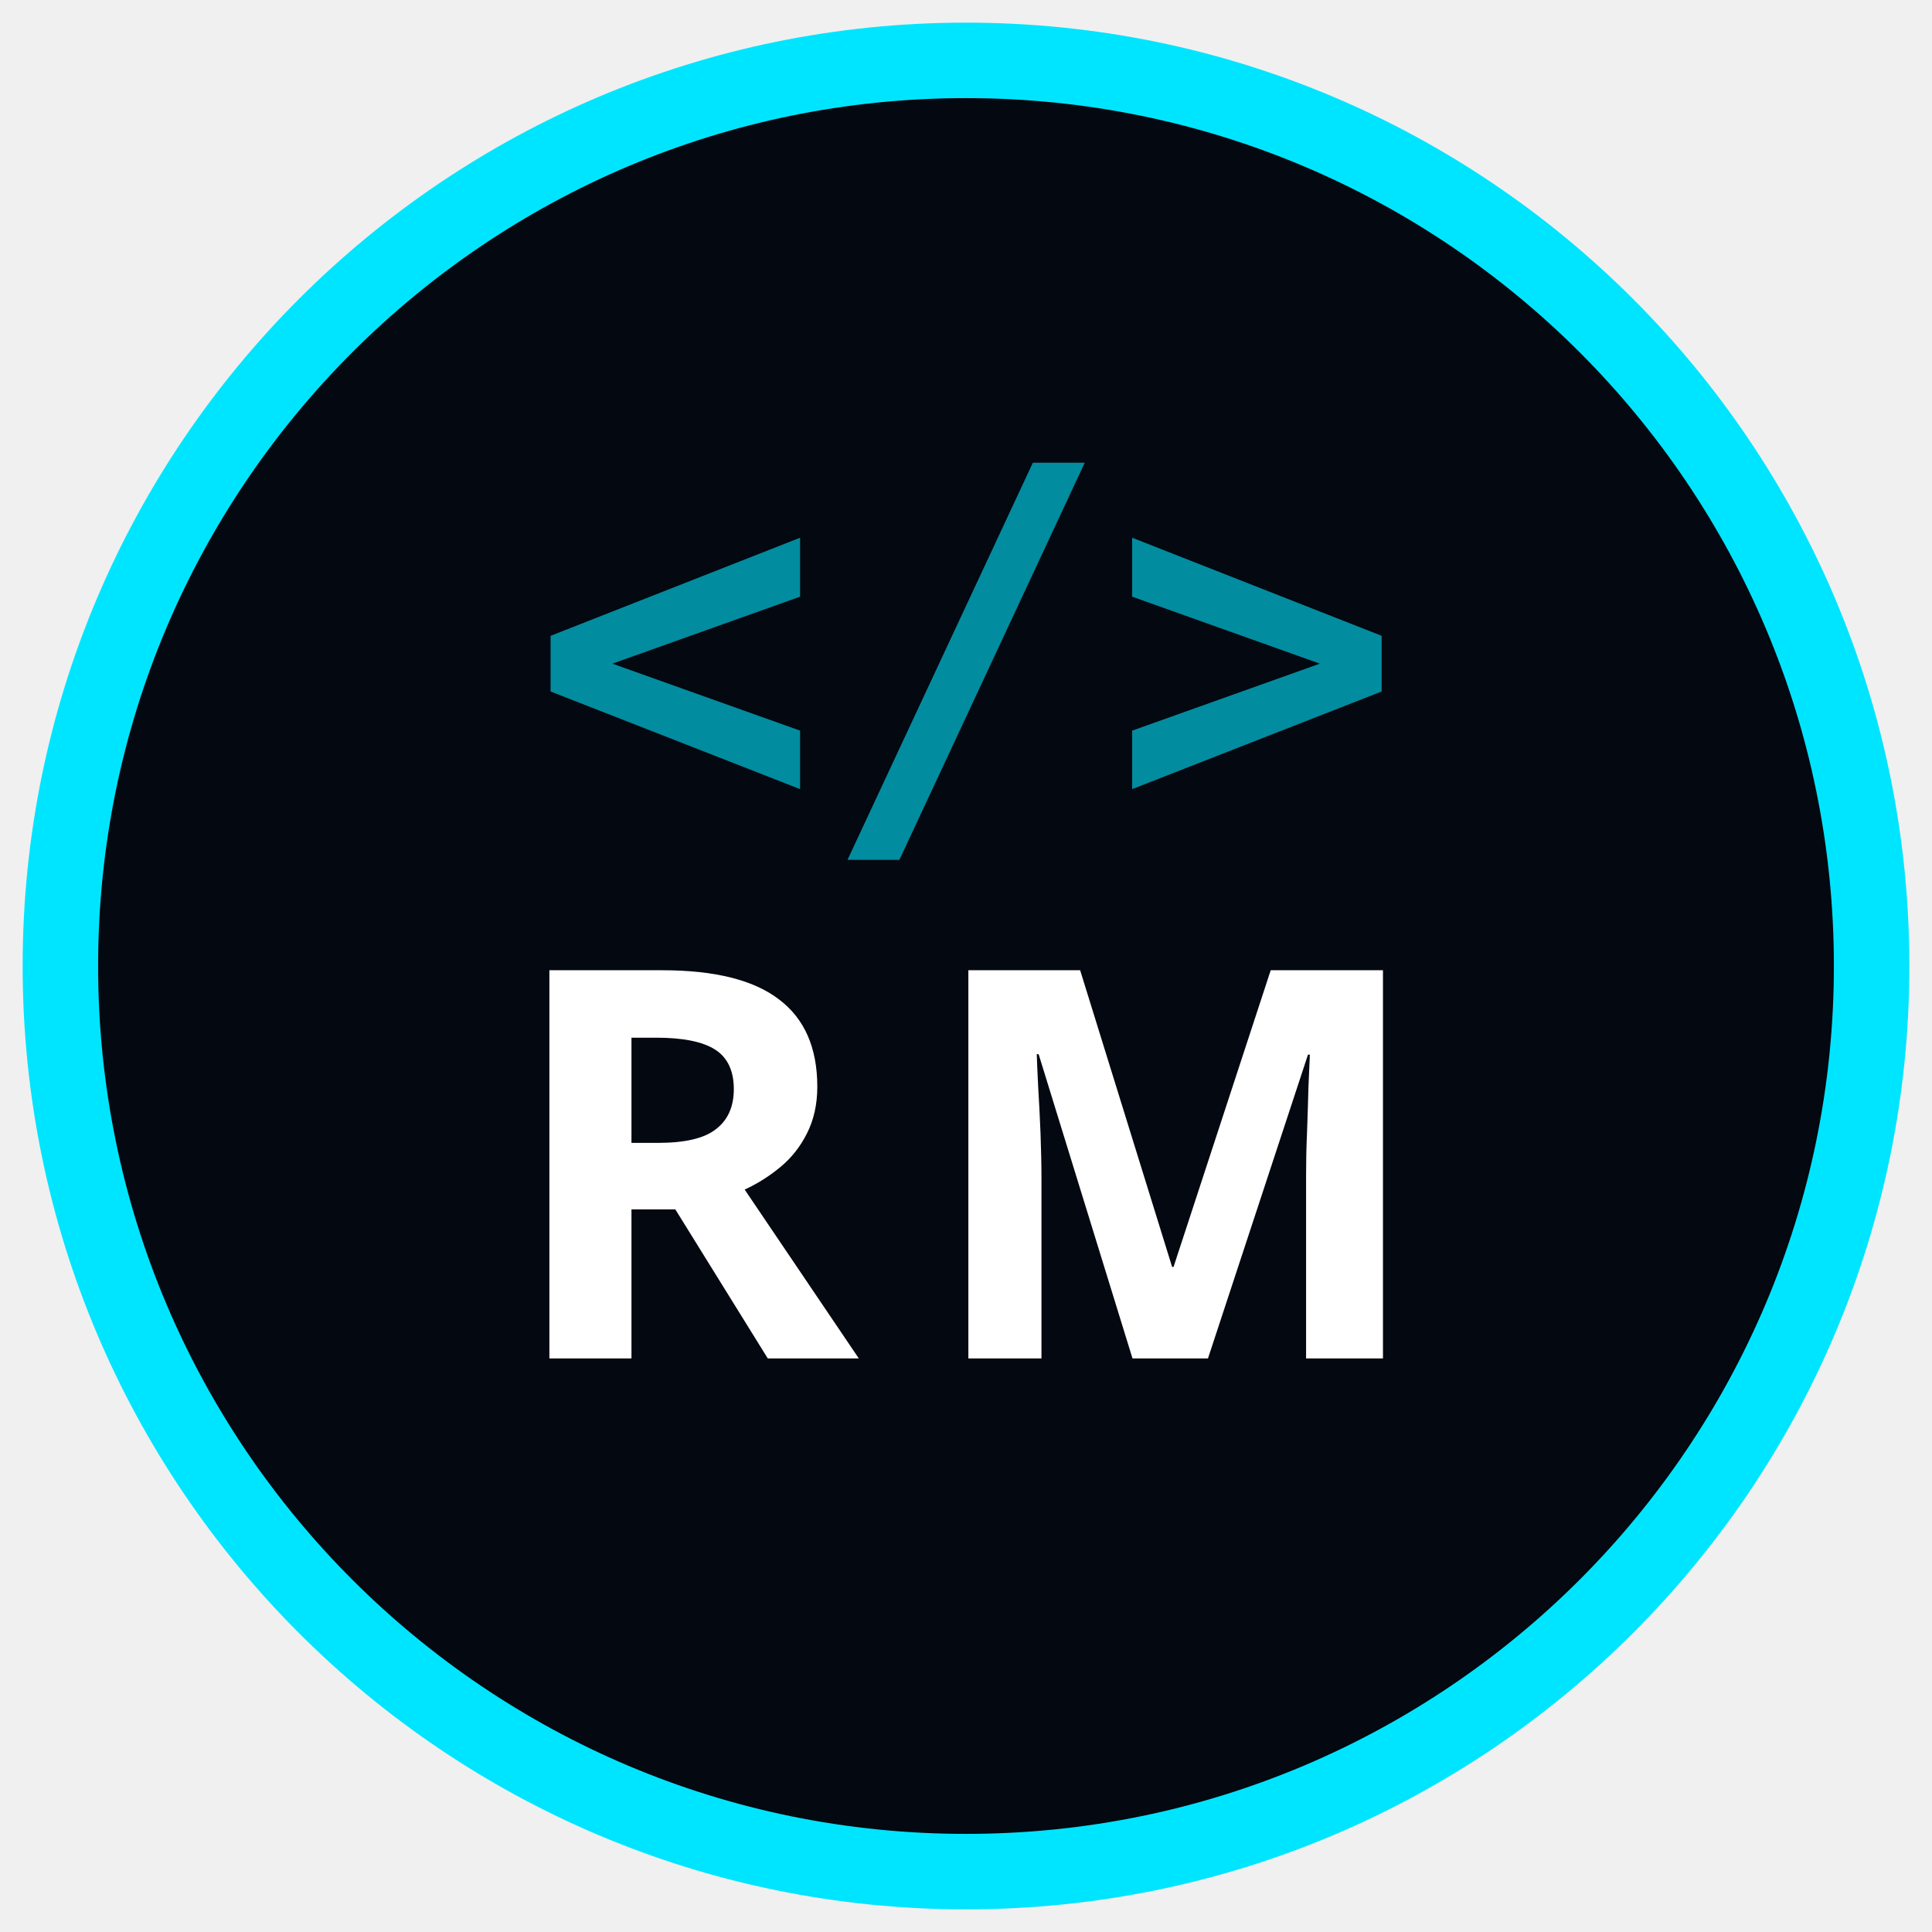
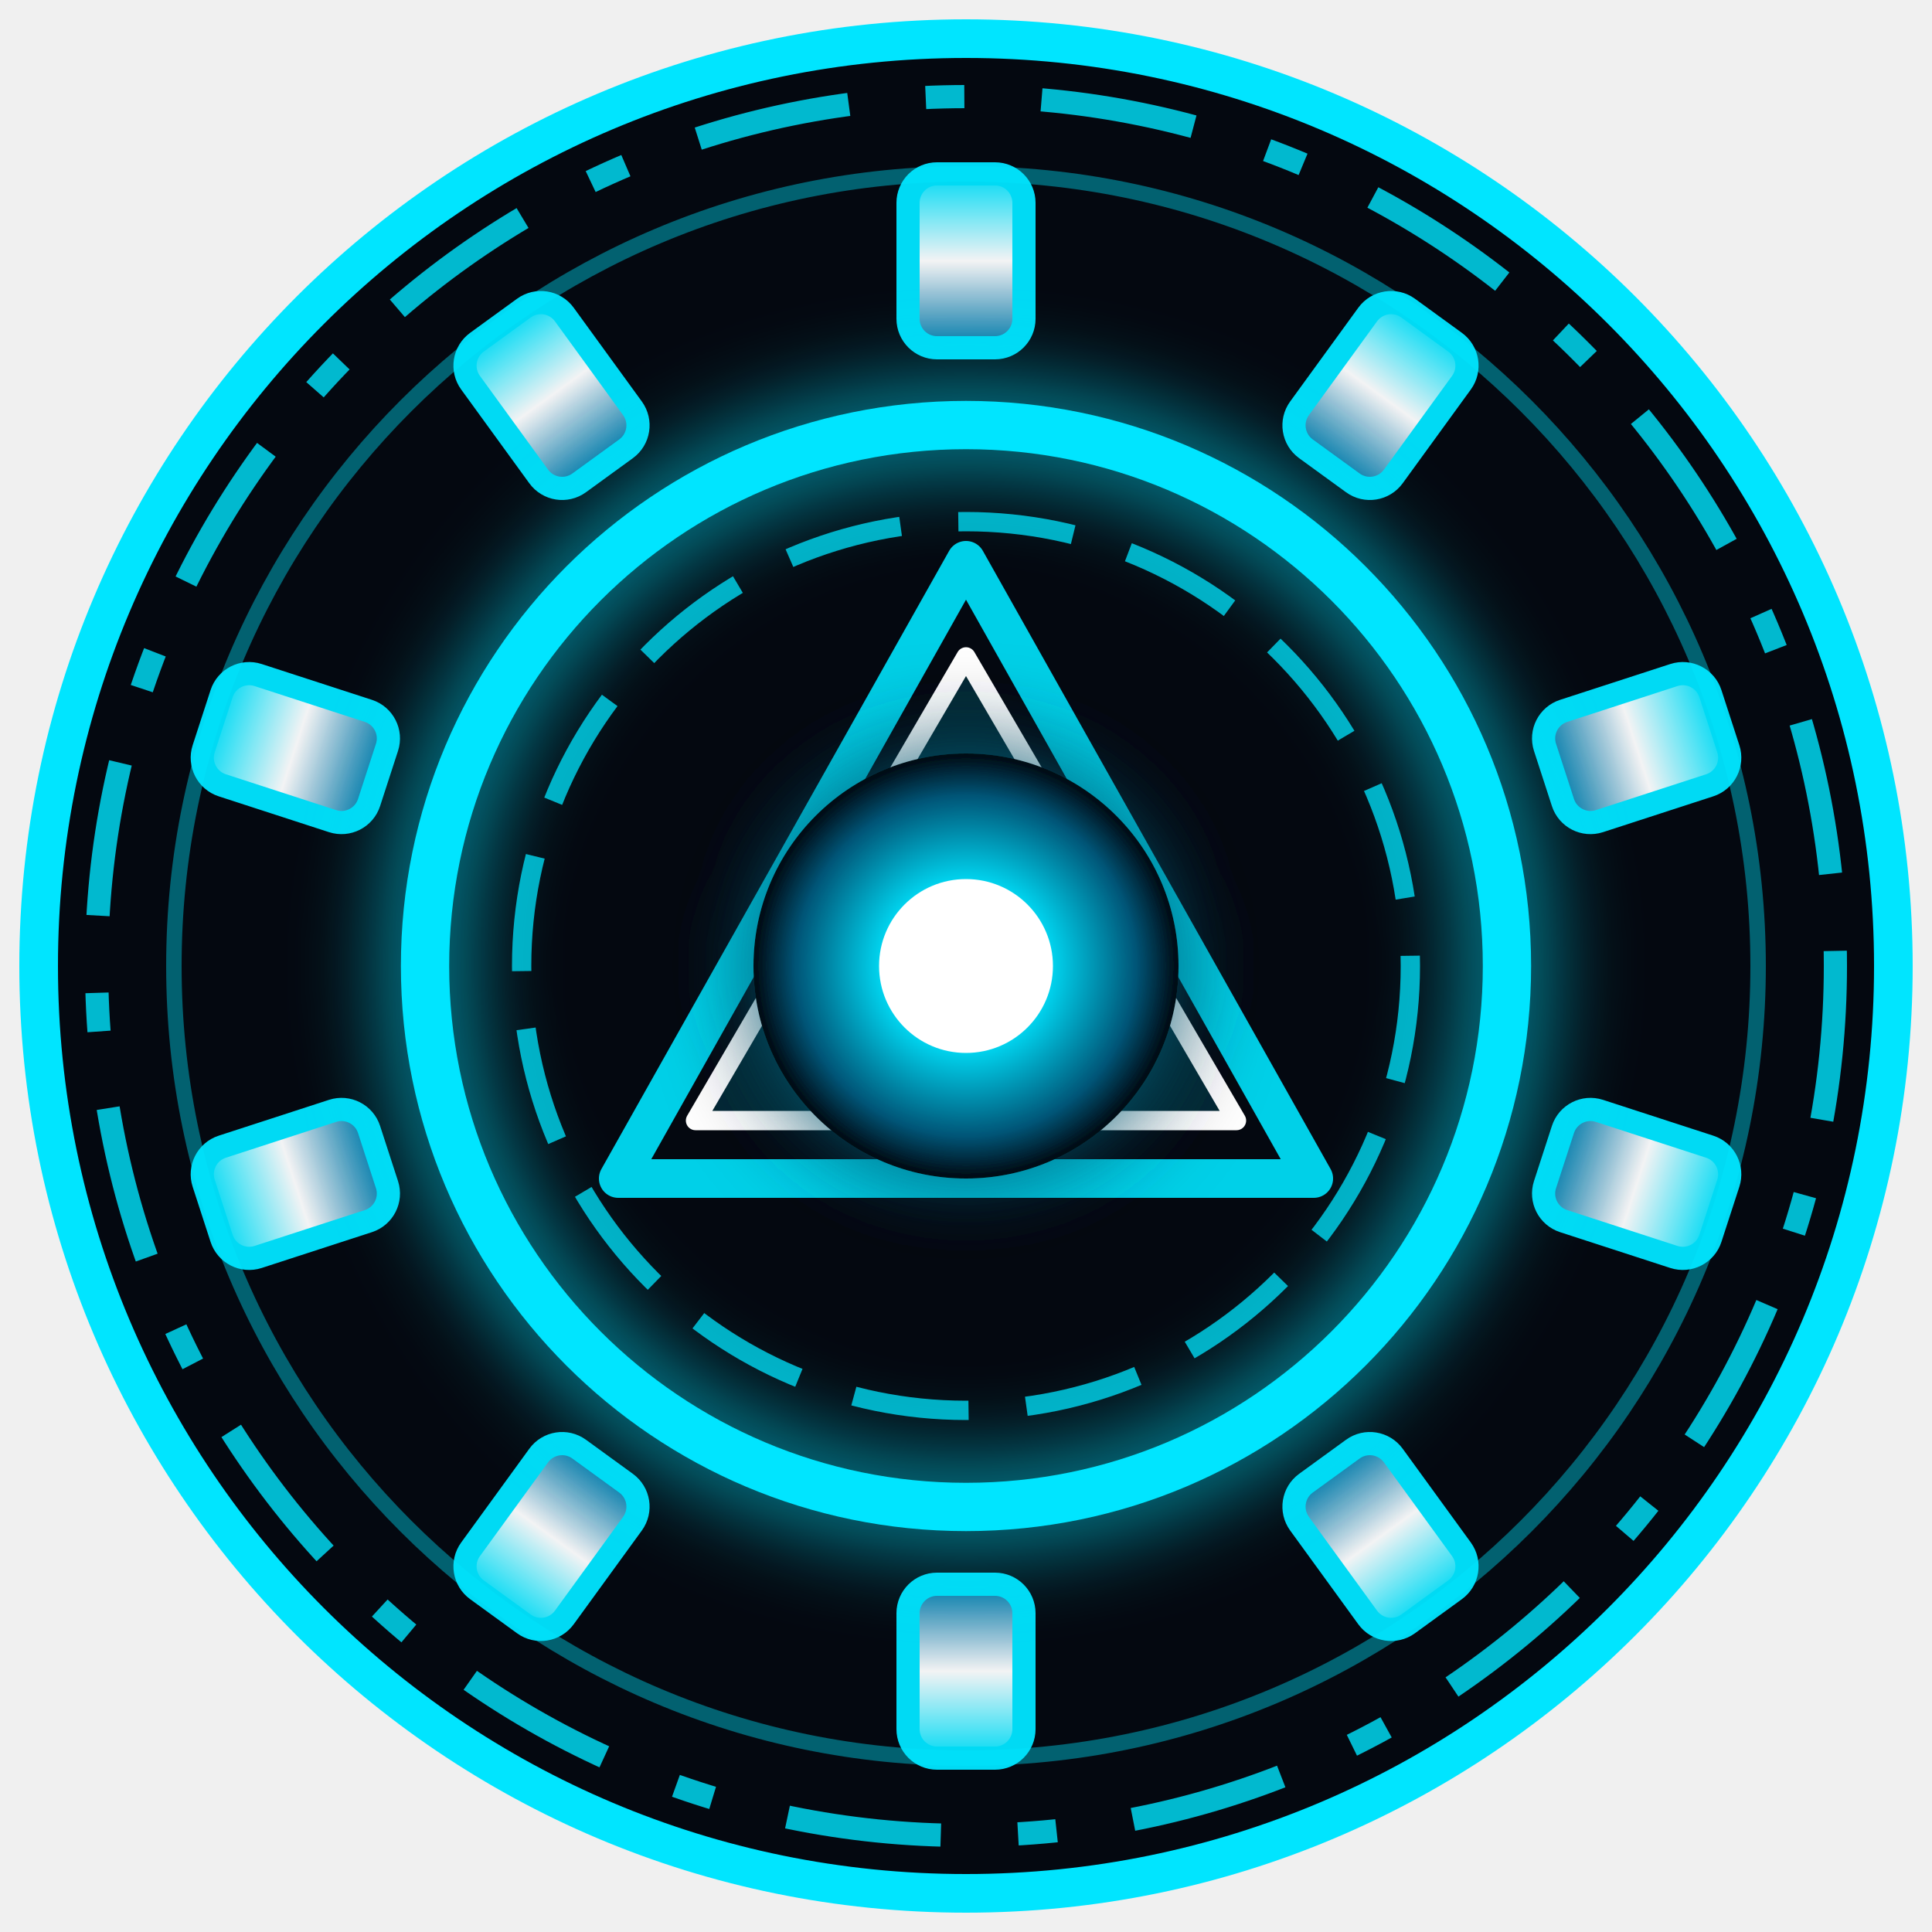
- <svg xmlns="http://www.w3.org/2000/svg" viewBox="0 0 64 64" width="64" height="64">
-   <circle cx="32" cy="32" r="30" fill="#040810" stroke="#00e5ff" stroke-width="2.5" />
-   <circle cx="32" cy="32" r="30" fill="none" stroke="#00e5ff" stroke-width="1" opacity="0.4" />
-   <text x="32" y="27" text-anchor="middle" font-family="monospace" font-weight="900" font-size="16" fill="#00e5ff" opacity="0.6">&lt;/&gt;</text>
-   <text x="32" y="45" text-anchor="middle" font-family="sans-serif" font-weight="900" font-size="18" fill="#ffffff" letter-spacing="2">RM</text>
+ <svg xmlns="http://www.w3.org/2000/svg" viewBox="0 0 100 100" width="100" height="100">
+   <defs>
+     <filter id="jarvisGlow" x="-30%" y="-30%" width="160%" height="160%">
+       <feGaussianBlur stdDeviation="2.5" result="blur" />
+       <feMerge>
+         <feMergeNode in="blur" />
+         <feMergeNode in="SourceGraphic" />
+       </feMerge>
+     </filter>
+     <radialGradient id="reactorCore" cx="50%" cy="50%" r="50%">
+       <stop offset="0%" stop-color="#ffffff" />
+       <stop offset="35%" stop-color="#00e5ff" />
+       <stop offset="80%" stop-color="#005577" />
+       <stop offset="100%" stop-color="#040810" />
+     </radialGradient>
+     <linearGradient id="coilGrad" x1="0%" y1="0%" x2="0%" y2="100%">
+       <stop offset="0%" stop-color="#00e5ff" />
+       <stop offset="50%" stop-color="#ffffff" />
+       <stop offset="100%" stop-color="#0077aa" />
+     </linearGradient>
+   </defs>
+   <circle cx="50" cy="50" r="48" fill="#040810" stroke="#00e5ff" stroke-width="2" />
+   <circle cx="50" cy="50" r="45" fill="none" stroke="#00e5ff" stroke-width="1.2" stroke-dasharray="8 4 2 4" opacity="0.8" />
+   <circle cx="50" cy="50" r="41" fill="none" stroke="#00e5ff" stroke-width="0.8" opacity="0.4" />
+   <g stroke="#00e5ff" stroke-width="1.2" opacity="0.95">
+     <rect x="47" y="9" width="6" height="9" rx="1.5" fill="url(#coilGrad)" />
+     <rect x="47" y="9" width="6" height="9" rx="1.5" fill="url(#coilGrad)" transform="rotate(36 50 50)" />
+     <rect x="47" y="9" width="6" height="9" rx="1.5" fill="url(#coilGrad)" transform="rotate(72 50 50)" />
+     <rect x="47" y="9" width="6" height="9" rx="1.5" fill="url(#coilGrad)" transform="rotate(108 50 50)" />
+     <rect x="47" y="9" width="6" height="9" rx="1.5" fill="url(#coilGrad)" transform="rotate(144 50 50)" />
+     <rect x="47" y="9" width="6" height="9" rx="1.5" fill="url(#coilGrad)" transform="rotate(180 50 50)" />
+     <rect x="47" y="9" width="6" height="9" rx="1.5" fill="url(#coilGrad)" transform="rotate(216 50 50)" />
+     <rect x="47" y="9" width="6" height="9" rx="1.5" fill="url(#coilGrad)" transform="rotate(252 50 50)" />
+     <rect x="47" y="9" width="6" height="9" rx="1.5" fill="url(#coilGrad)" transform="rotate(288 50 50)" />
+     <rect x="47" y="9" width="6" height="9" rx="1.5" fill="url(#coilGrad)" transform="rotate(324 50 50)" />
+   </g>
+   <circle cx="50" cy="50" r="28" fill="none" stroke="#00e5ff" stroke-width="2.5" filter="url(#jarvisGlow)" />
+   <circle cx="50" cy="50" r="23" fill="none" stroke="#00e5ff" stroke-width="1" stroke-dasharray="6 3" opacity="0.75" />
+   <polygon points="50,29 68,61 32,61" fill="none" stroke="#00e5ff" stroke-width="2" stroke-linejoin="round" opacity="0.9" />
+   <polygon points="50,34 64,58 36,58" fill="rgba(0, 229, 255, 0.15)" stroke="#ffffff" stroke-width="1" stroke-linejoin="round" />
+   <circle cx="50" cy="50" r="11" fill="url(#reactorCore)" filter="url(#jarvisGlow)" />
+   <circle cx="50" cy="50" r="4.5" fill="#ffffff" />
</svg>
